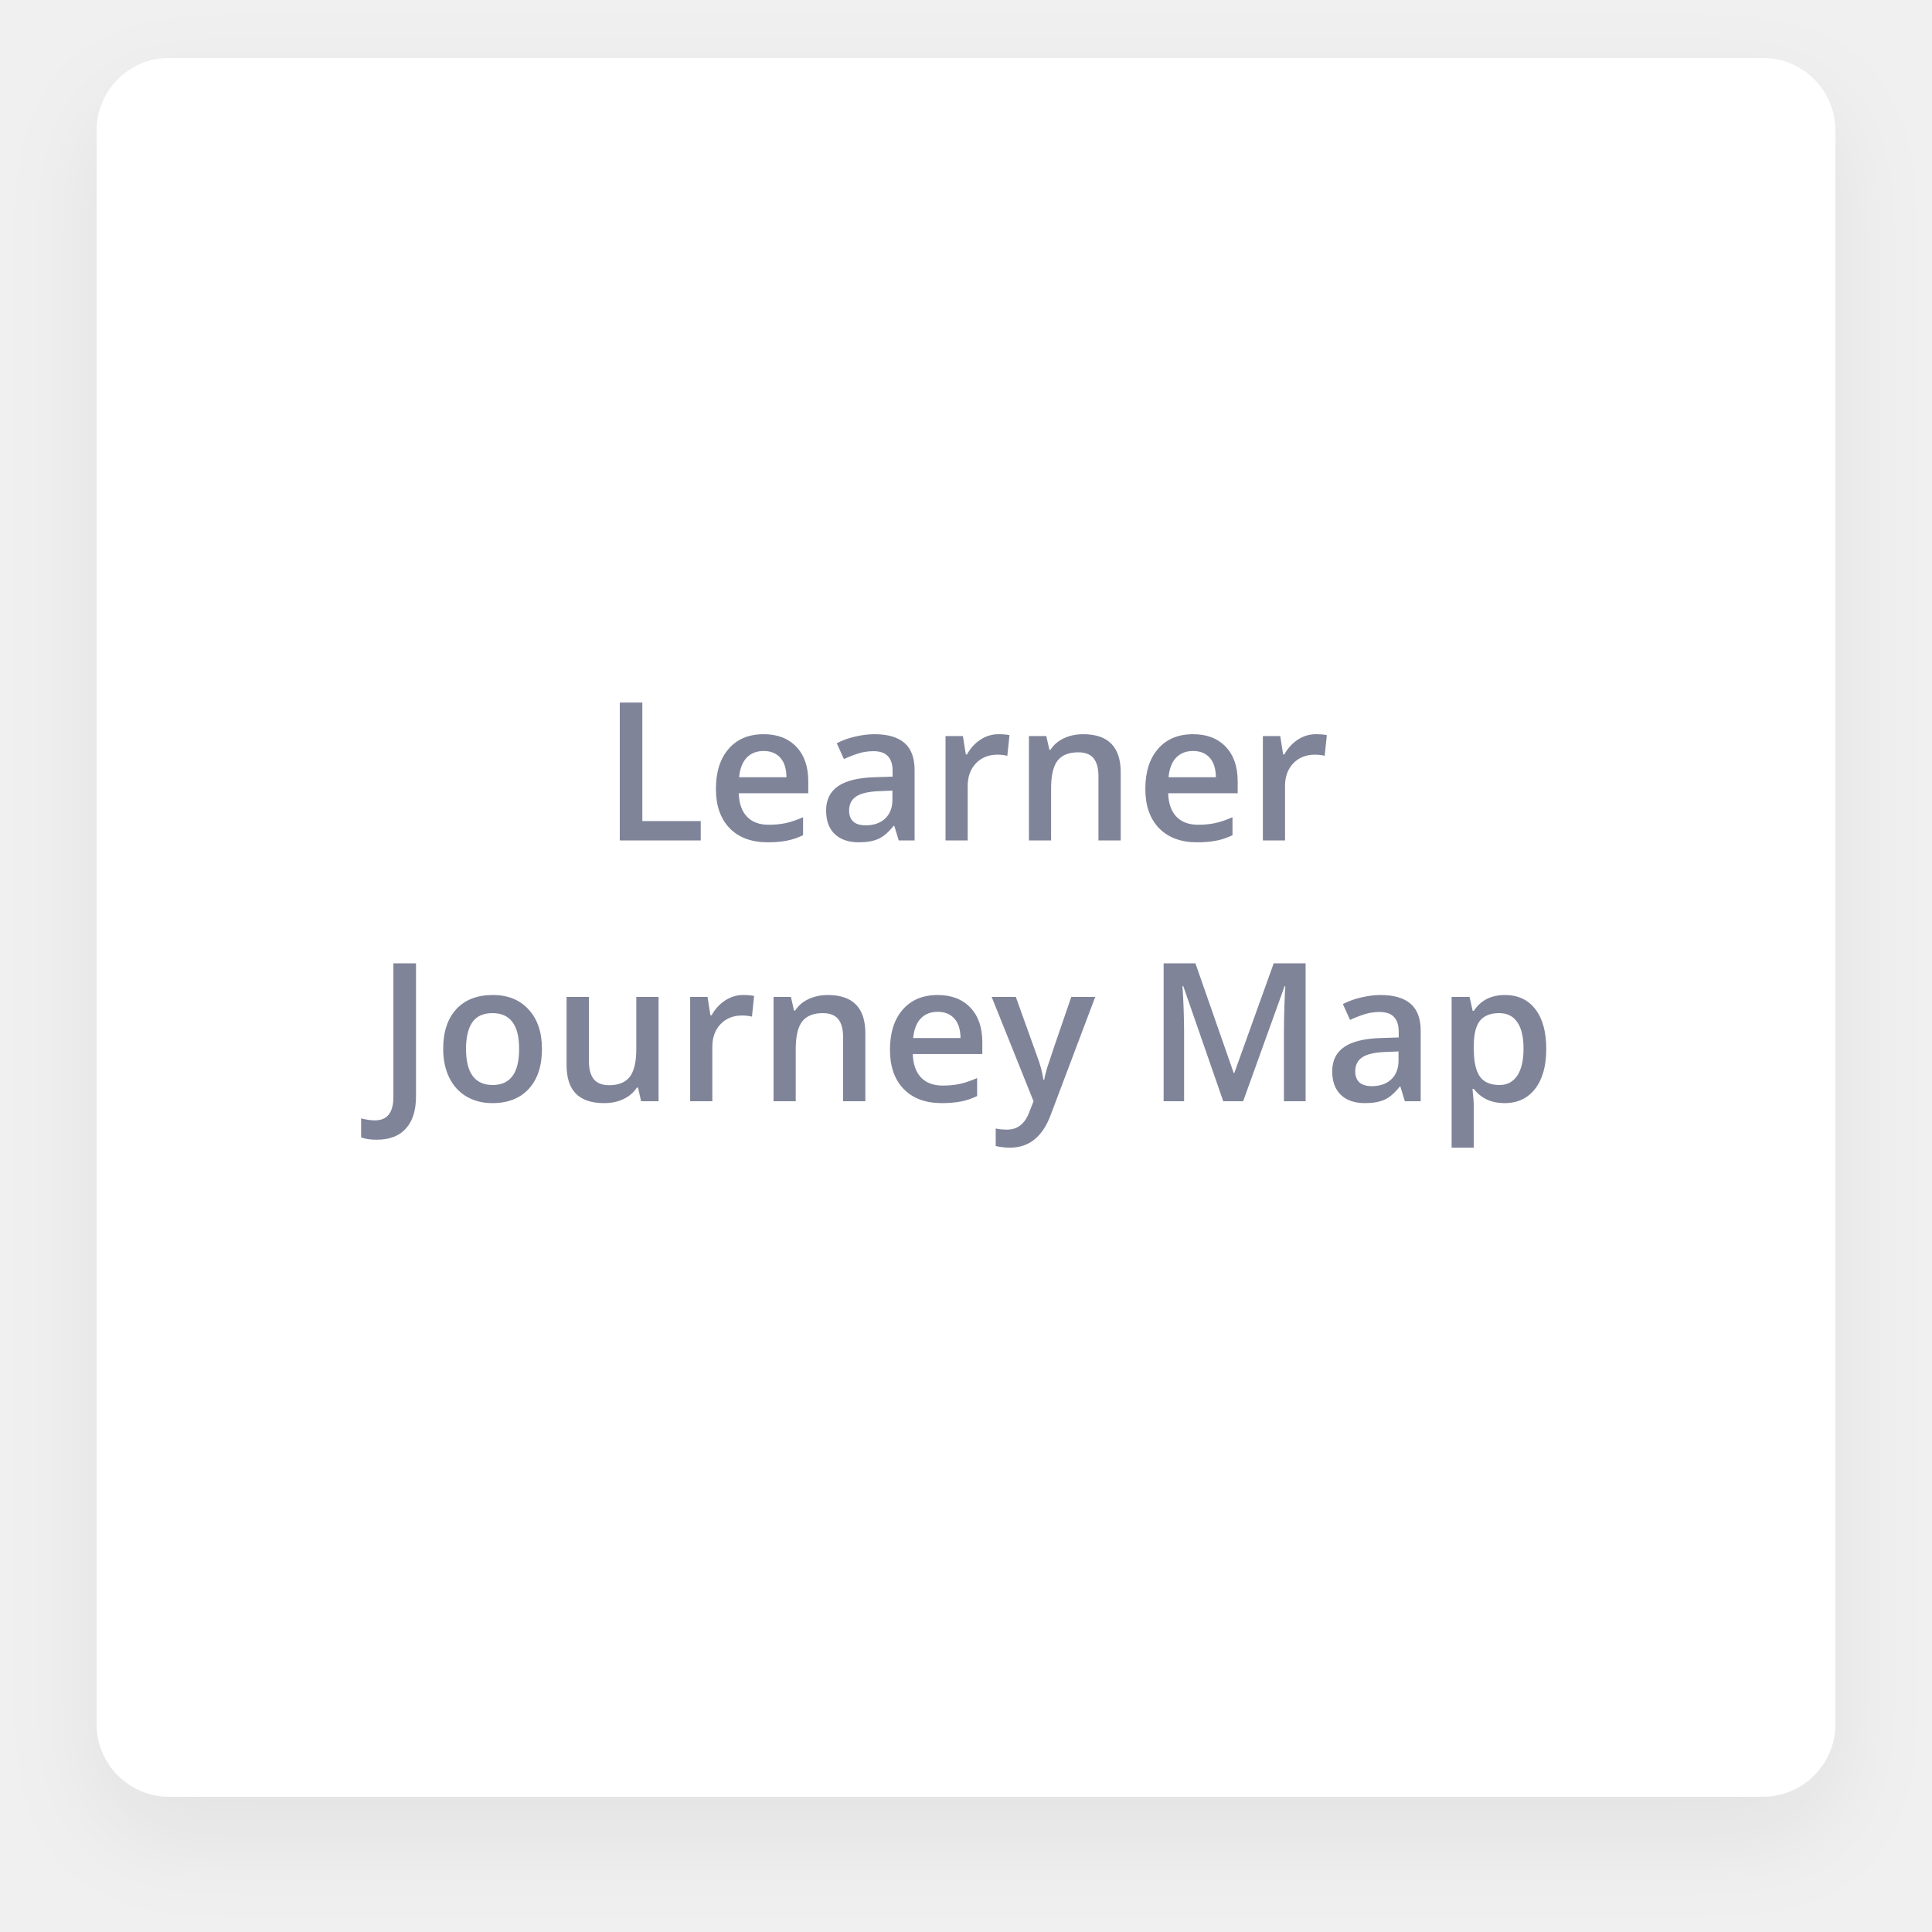
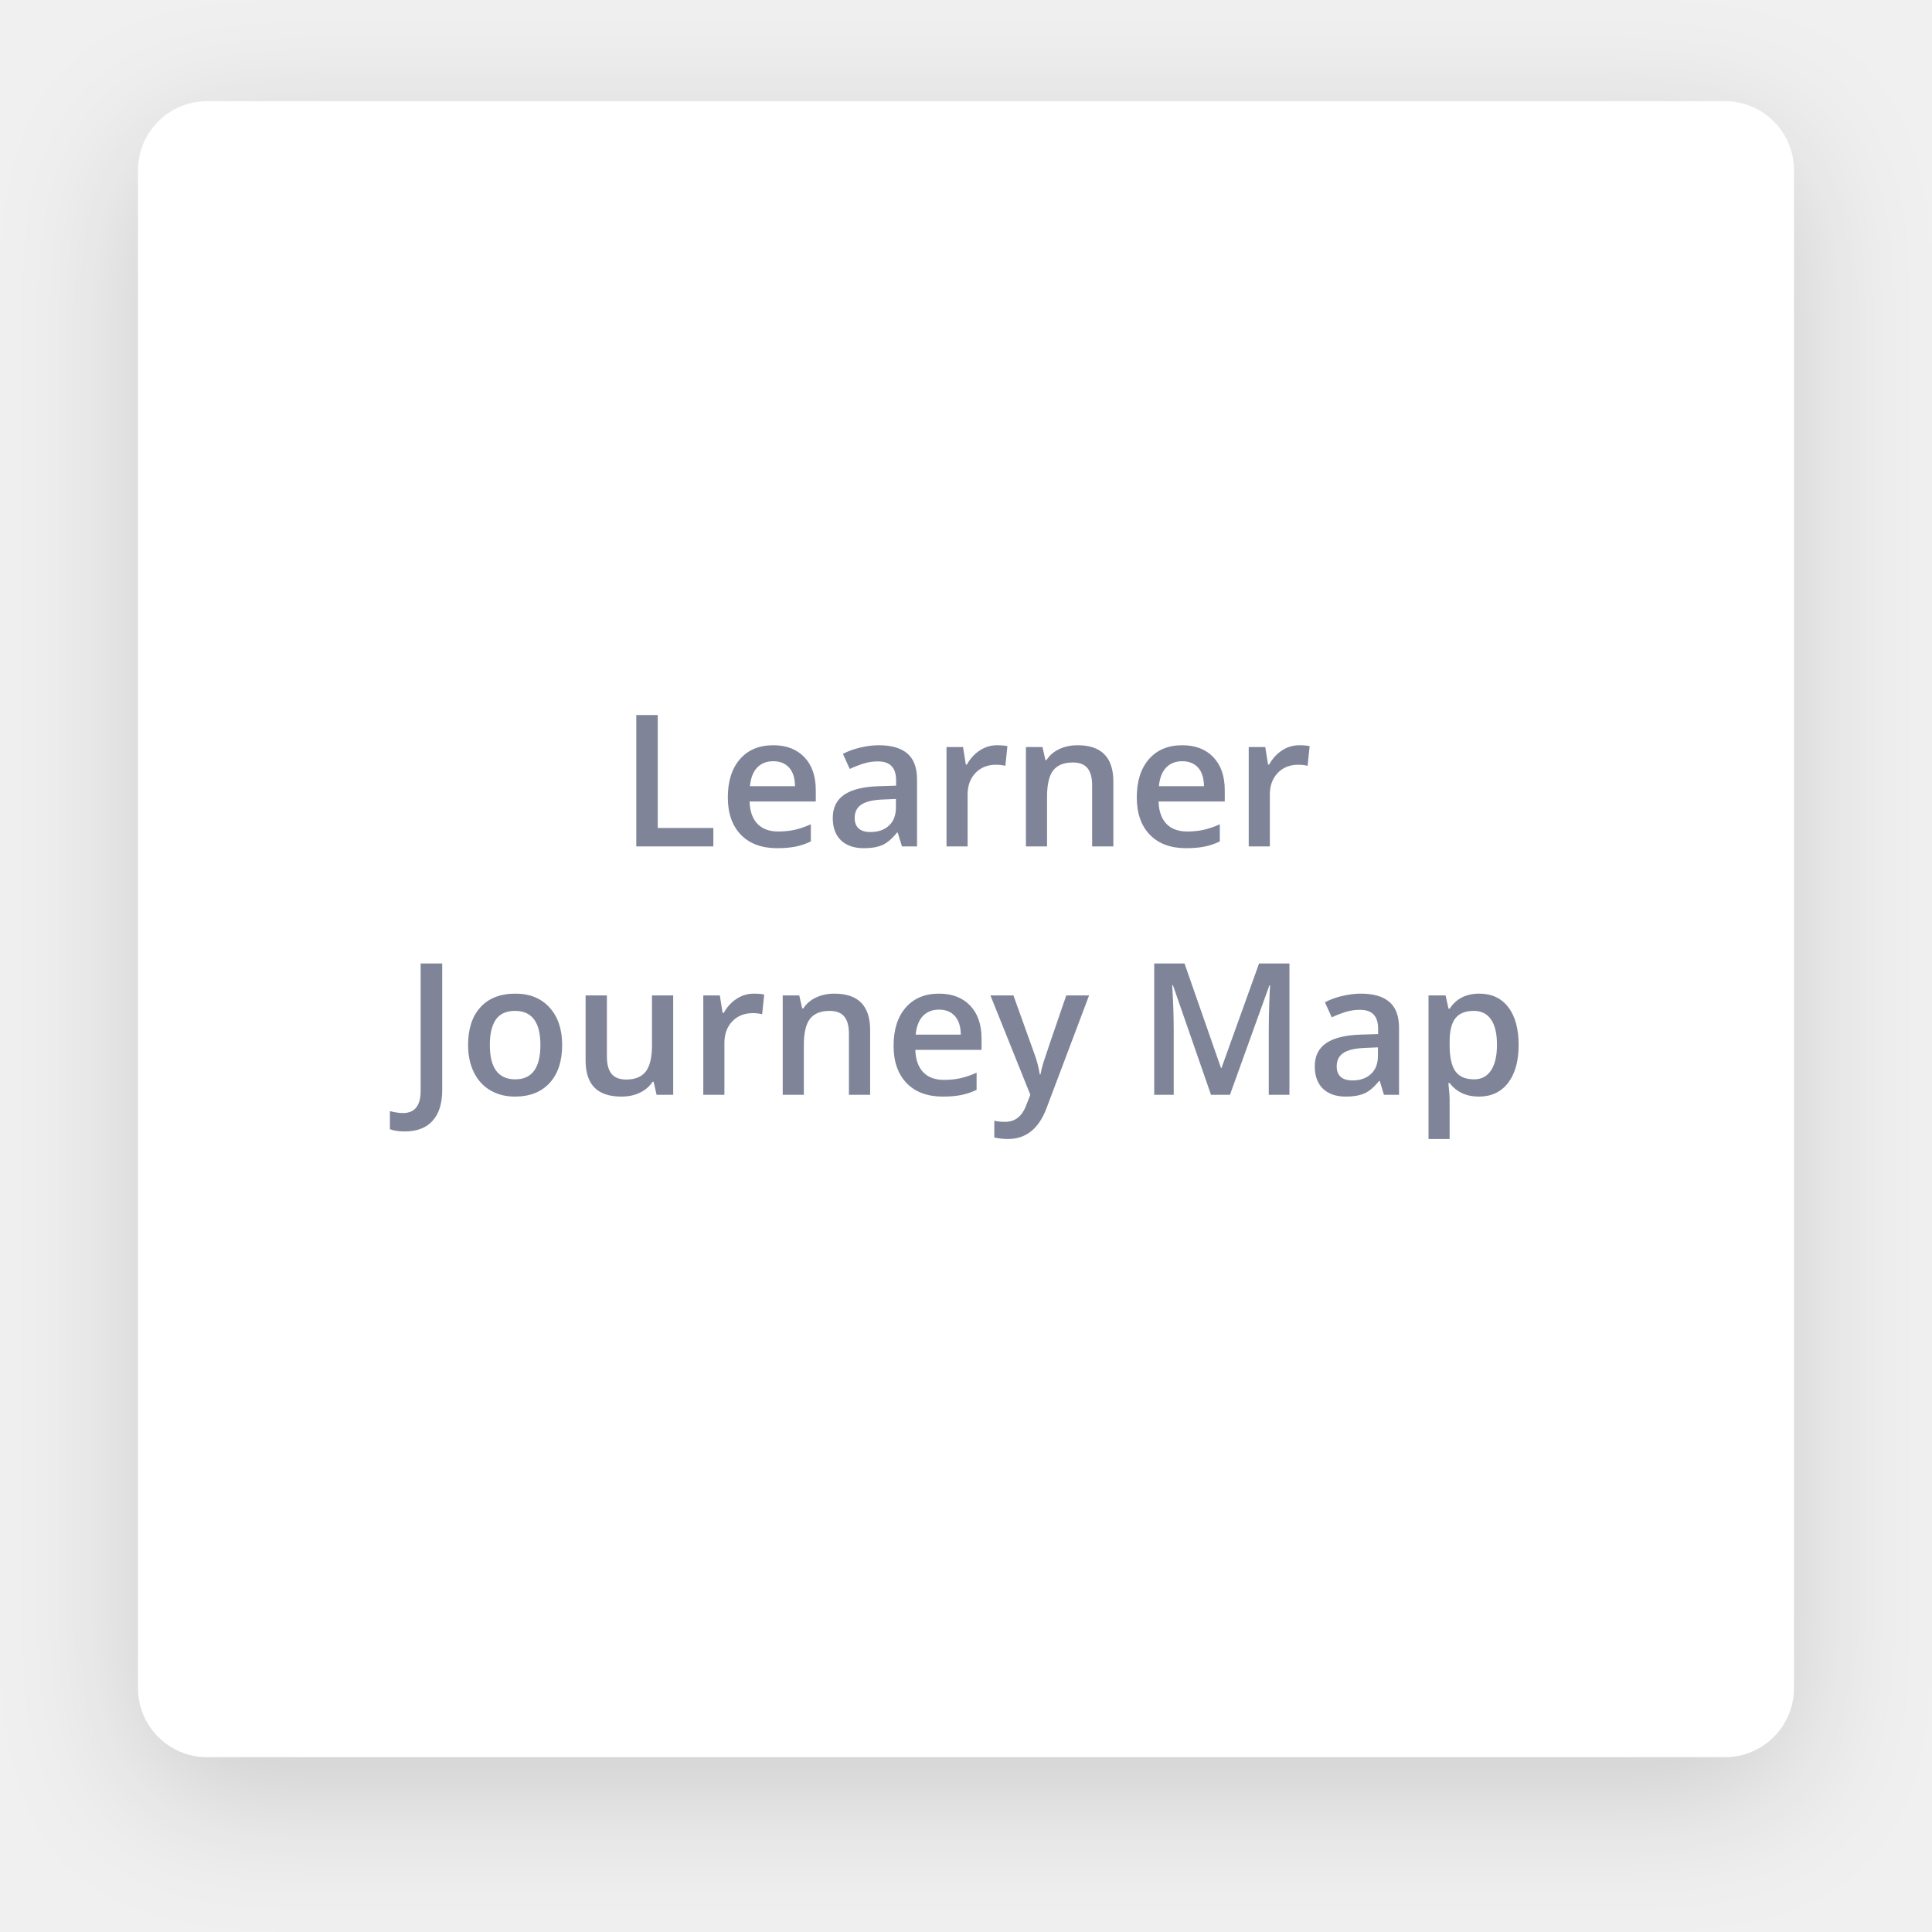
- <svg xmlns="http://www.w3.org/2000/svg" width="200" height="200" viewBox="0 0 200 200" fill="none">
+ <svg xmlns="http://www.w3.org/2000/svg" width="210" height="210" viewBox="0 0 210 210" fill="none">
  <g filter="url(#filter0_d)">
-     <rect x="10" y="6" width="180" height="180" rx="7.509" fill="white" />
-     <path d="M64.16 87V72.723H66.494V84.998H72.539V87H64.16ZM79.473 87.195C77.793 87.195 76.478 86.707 75.527 85.731C74.583 84.747 74.111 83.397 74.111 81.678C74.111 79.913 74.551 78.527 75.43 77.518C76.309 76.508 77.516 76.004 79.053 76.004C80.478 76.004 81.605 76.437 82.432 77.303C83.258 78.169 83.672 79.36 83.672 80.877V82.117H76.475C76.507 83.165 76.79 83.973 77.324 84.539C77.858 85.099 78.61 85.379 79.58 85.379C80.218 85.379 80.811 85.32 81.357 85.203C81.911 85.079 82.503 84.878 83.135 84.598V86.463C82.575 86.73 82.008 86.919 81.436 87.029C80.863 87.14 80.208 87.195 79.473 87.195ZM79.053 77.742C78.324 77.742 77.738 77.973 77.295 78.436C76.859 78.898 76.598 79.572 76.514 80.457H81.416C81.403 79.565 81.188 78.891 80.772 78.436C80.355 77.973 79.782 77.742 79.053 77.742ZM93.037 87L92.578 85.496H92.5C91.979 86.154 91.455 86.603 90.928 86.844C90.4 87.078 89.723 87.195 88.897 87.195C87.835 87.195 87.005 86.909 86.406 86.336C85.814 85.763 85.518 84.953 85.518 83.904C85.518 82.791 85.931 81.951 86.758 81.385C87.585 80.818 88.844 80.509 90.537 80.457L92.402 80.398V79.822C92.402 79.132 92.24 78.618 91.914 78.279C91.595 77.934 91.097 77.762 90.42 77.762C89.867 77.762 89.336 77.843 88.828 78.006C88.32 78.169 87.832 78.361 87.363 78.582L86.621 76.941C87.207 76.635 87.848 76.404 88.545 76.248C89.242 76.085 89.899 76.004 90.518 76.004C91.891 76.004 92.926 76.303 93.623 76.902C94.326 77.501 94.678 78.442 94.678 79.725V87H93.037ZM89.619 85.438C90.453 85.438 91.12 85.206 91.621 84.744C92.129 84.275 92.383 83.621 92.383 82.781V81.844L90.996 81.902C89.915 81.941 89.128 82.124 88.633 82.449C88.144 82.768 87.9 83.26 87.9 83.924C87.9 84.406 88.044 84.78 88.33 85.047C88.617 85.307 89.046 85.438 89.619 85.438ZM103.359 76.004C103.822 76.004 104.202 76.037 104.502 76.102L104.277 78.24C103.952 78.162 103.613 78.123 103.262 78.123C102.344 78.123 101.598 78.422 101.025 79.022C100.459 79.62 100.176 80.398 100.176 81.356V87H97.881V76.199H99.678L99.981 78.103H100.098C100.456 77.459 100.921 76.948 101.494 76.57C102.074 76.193 102.695 76.004 103.359 76.004ZM116.016 87H113.711V80.359C113.711 79.526 113.542 78.904 113.203 78.494C112.871 78.084 112.34 77.879 111.611 77.879C110.641 77.879 109.932 78.165 109.482 78.738C109.033 79.311 108.809 80.272 108.809 81.619V87H106.514V76.199H108.311L108.633 77.615H108.75C109.076 77.101 109.538 76.704 110.137 76.424C110.736 76.144 111.4 76.004 112.129 76.004C114.72 76.004 116.016 77.322 116.016 79.959V87ZM123.926 87.195C122.246 87.195 120.931 86.707 119.98 85.731C119.036 84.747 118.564 83.397 118.564 81.678C118.564 79.913 119.004 78.527 119.883 77.518C120.762 76.508 121.969 76.004 123.506 76.004C124.932 76.004 126.058 76.437 126.885 77.303C127.712 78.169 128.125 79.36 128.125 80.877V82.117H120.928C120.96 83.165 121.243 83.973 121.777 84.539C122.311 85.099 123.063 85.379 124.033 85.379C124.671 85.379 125.264 85.32 125.811 85.203C126.364 85.079 126.956 84.878 127.588 84.598V86.463C127.028 86.73 126.462 86.919 125.889 87.029C125.316 87.14 124.661 87.195 123.926 87.195ZM123.506 77.742C122.777 77.742 122.191 77.973 121.748 78.436C121.312 78.898 121.051 79.572 120.967 80.457H125.869C125.856 79.565 125.641 78.891 125.225 78.436C124.808 77.973 124.235 77.742 123.506 77.742ZM136.211 76.004C136.673 76.004 137.054 76.037 137.354 76.102L137.129 78.24C136.803 78.162 136.465 78.123 136.113 78.123C135.195 78.123 134.45 78.422 133.877 79.022C133.311 79.62 133.027 80.398 133.027 81.356V87H130.732V76.199H132.529L132.832 78.103H132.949C133.307 77.459 133.773 76.948 134.346 76.57C134.925 76.193 135.547 76.004 136.211 76.004ZM38.984 117.984C38.346 117.984 37.812 117.903 37.383 117.74V115.777C37.93 115.914 38.405 115.982 38.809 115.982C40.085 115.982 40.723 115.175 40.723 113.561V99.723H43.066V113.482C43.066 114.941 42.718 116.054 42.022 116.822C41.331 117.597 40.319 117.984 38.984 117.984ZM56.103 108.58C56.103 110.344 55.651 111.721 54.746 112.711C53.841 113.701 52.581 114.195 50.967 114.195C49.958 114.195 49.066 113.967 48.291 113.512C47.516 113.056 46.921 112.402 46.504 111.549C46.087 110.696 45.879 109.706 45.879 108.58C45.879 106.829 46.328 105.462 47.227 104.479C48.125 103.495 49.391 103.004 51.025 103.004C52.588 103.004 53.825 103.508 54.736 104.518C55.648 105.52 56.103 106.874 56.103 108.58ZM48.242 108.58C48.242 111.074 49.163 112.32 51.006 112.32C52.829 112.32 53.74 111.074 53.74 108.58C53.74 106.113 52.822 104.879 50.986 104.879C50.023 104.879 49.323 105.198 48.887 105.836C48.457 106.474 48.242 107.389 48.242 108.58ZM66.367 114L66.045 112.584H65.928C65.609 113.085 65.153 113.479 64.561 113.766C63.975 114.052 63.304 114.195 62.549 114.195C61.24 114.195 60.264 113.87 59.619 113.219C58.975 112.568 58.652 111.581 58.652 110.26V103.199H60.967V109.859C60.967 110.686 61.136 111.308 61.475 111.725C61.813 112.135 62.344 112.34 63.066 112.34C64.03 112.34 64.736 112.053 65.186 111.48C65.641 110.901 65.869 109.934 65.869 108.58V103.199H68.174V114H66.367ZM76.924 103.004C77.386 103.004 77.767 103.036 78.066 103.102L77.842 105.24C77.516 105.162 77.178 105.123 76.826 105.123C75.908 105.123 75.163 105.423 74.59 106.021C74.023 106.62 73.74 107.398 73.74 108.355V114H71.445V103.199H73.242L73.545 105.104H73.662C74.02 104.459 74.486 103.948 75.059 103.57C75.638 103.193 76.26 103.004 76.924 103.004ZM89.58 114H87.275V107.359C87.275 106.526 87.106 105.904 86.768 105.494C86.436 105.084 85.905 104.879 85.176 104.879C84.206 104.879 83.496 105.165 83.047 105.738C82.598 106.311 82.373 107.271 82.373 108.619V114H80.078V103.199H81.875L82.197 104.615H82.314C82.64 104.101 83.102 103.704 83.701 103.424C84.3 103.144 84.964 103.004 85.693 103.004C88.284 103.004 89.58 104.322 89.58 106.959V114ZM97.49 114.195C95.811 114.195 94.495 113.707 93.545 112.73C92.601 111.747 92.129 110.396 92.129 108.678C92.129 106.913 92.568 105.527 93.447 104.518C94.326 103.508 95.534 103.004 97.07 103.004C98.496 103.004 99.622 103.437 100.449 104.303C101.276 105.169 101.689 106.36 101.689 107.877V109.117H94.492C94.525 110.165 94.808 110.973 95.342 111.539C95.876 112.099 96.628 112.379 97.598 112.379C98.236 112.379 98.828 112.32 99.375 112.203C99.928 112.079 100.521 111.878 101.152 111.598V113.463C100.592 113.73 100.026 113.919 99.453 114.029C98.88 114.14 98.226 114.195 97.49 114.195ZM97.07 104.742C96.341 104.742 95.755 104.973 95.312 105.436C94.876 105.898 94.616 106.572 94.531 107.457H99.434C99.421 106.565 99.206 105.891 98.789 105.436C98.372 104.973 97.799 104.742 97.07 104.742ZM102.656 103.199H105.156L107.354 109.322C107.686 110.195 107.907 111.015 108.018 111.783H108.096C108.154 111.425 108.262 110.992 108.418 110.484C108.574 109.97 109.401 107.542 110.898 103.199H113.379L108.76 115.436C107.92 117.682 106.52 118.805 104.561 118.805C104.053 118.805 103.558 118.749 103.076 118.639V116.822C103.421 116.9 103.815 116.939 104.258 116.939C105.365 116.939 106.143 116.298 106.592 115.016L106.992 114L102.656 103.199ZM126.631 114L122.49 102.076H122.412C122.523 103.847 122.578 105.507 122.578 107.057V114H120.459V99.723H123.75L127.715 111.08H127.773L131.855 99.723H135.156V114H132.91V106.939C132.91 106.23 132.926 105.305 132.959 104.166C132.998 103.027 133.031 102.337 133.057 102.096H132.979L128.691 114H126.631ZM145.43 114L144.971 112.496H144.893C144.372 113.154 143.848 113.603 143.32 113.844C142.793 114.078 142.116 114.195 141.289 114.195C140.228 114.195 139.398 113.909 138.799 113.336C138.206 112.763 137.91 111.952 137.91 110.904C137.91 109.791 138.324 108.951 139.15 108.385C139.977 107.818 141.237 107.509 142.93 107.457L144.795 107.398V106.822C144.795 106.132 144.632 105.618 144.307 105.279C143.988 104.934 143.49 104.762 142.812 104.762C142.259 104.762 141.729 104.843 141.221 105.006C140.713 105.169 140.225 105.361 139.756 105.582L139.014 103.941C139.6 103.635 140.241 103.404 140.938 103.248C141.634 103.085 142.292 103.004 142.91 103.004C144.284 103.004 145.319 103.303 146.016 103.902C146.719 104.501 147.07 105.442 147.07 106.725V114H145.43ZM142.012 112.438C142.845 112.438 143.512 112.206 144.014 111.744C144.521 111.275 144.775 110.621 144.775 109.781V108.844L143.389 108.902C142.308 108.941 141.52 109.124 141.025 109.449C140.537 109.768 140.293 110.26 140.293 110.924C140.293 111.406 140.436 111.78 140.723 112.047C141.009 112.307 141.439 112.438 142.012 112.438ZM155.752 114.195C154.385 114.195 153.324 113.704 152.568 112.721H152.432C152.523 113.632 152.568 114.186 152.568 114.381V118.805H150.273V103.199H152.129C152.181 103.401 152.288 103.883 152.451 104.645H152.568C153.285 103.551 154.359 103.004 155.791 103.004C157.139 103.004 158.187 103.492 158.936 104.469C159.691 105.445 160.068 106.816 160.068 108.58C160.068 110.344 159.684 111.721 158.916 112.711C158.154 113.701 157.1 114.195 155.752 114.195ZM155.195 104.879C154.284 104.879 153.617 105.146 153.193 105.68C152.777 106.214 152.568 107.066 152.568 108.238V108.58C152.568 109.895 152.777 110.849 153.193 111.441C153.61 112.027 154.29 112.32 155.234 112.32C156.029 112.32 156.641 111.995 157.07 111.344C157.5 110.693 157.715 109.765 157.715 108.561C157.715 107.35 157.5 106.435 157.07 105.816C156.647 105.191 156.022 104.879 155.195 104.879Z" fill="#7F8499" />
+     <rect x="15" y="11" width="180" height="180" rx="7.509" fill="white" />
+     <path d="M69.16 92V77.723H71.494V89.998H77.539V92H69.16ZM84.473 92.195C82.793 92.195 81.478 91.707 80.527 90.731C79.583 89.747 79.111 88.397 79.111 86.678C79.111 84.913 79.551 83.527 80.43 82.518C81.309 81.508 82.516 81.004 84.053 81.004C85.478 81.004 86.605 81.437 87.432 82.303C88.258 83.169 88.672 84.36 88.672 85.877V87.117H81.475C81.507 88.165 81.79 88.973 82.324 89.539C82.858 90.099 83.61 90.379 84.58 90.379C85.218 90.379 85.811 90.32 86.357 90.203C86.911 90.079 87.503 89.878 88.135 89.598V91.463C87.575 91.73 87.008 91.919 86.436 92.029C85.863 92.14 85.208 92.195 84.473 92.195ZM84.053 82.742C83.324 82.742 82.738 82.973 82.295 83.436C81.859 83.898 81.598 84.572 81.514 85.457H86.416C86.403 84.565 86.188 83.891 85.772 83.436C85.355 82.973 84.782 82.742 84.053 82.742ZM98.037 92L97.578 90.496H97.5C96.979 91.154 96.455 91.603 95.928 91.844C95.4 92.078 94.723 92.195 93.897 92.195C92.835 92.195 92.005 91.909 91.406 91.336C90.814 90.763 90.518 89.953 90.518 88.904C90.518 87.791 90.931 86.951 91.758 86.385C92.585 85.818 93.844 85.509 95.537 85.457L97.402 85.398V84.822C97.402 84.132 97.24 83.618 96.914 83.279C96.595 82.934 96.097 82.762 95.42 82.762C94.867 82.762 94.336 82.843 93.828 83.006C93.32 83.169 92.832 83.361 92.363 83.582L91.621 81.941C92.207 81.635 92.848 81.404 93.545 81.248C94.242 81.085 94.899 81.004 95.518 81.004C96.891 81.004 97.926 81.303 98.623 81.902C99.326 82.501 99.678 83.442 99.678 84.725V92H98.037ZM94.619 90.438C95.453 90.438 96.12 90.206 96.621 89.744C97.129 89.275 97.383 88.621 97.383 87.781V86.844L95.996 86.902C94.915 86.941 94.128 87.124 93.633 87.449C93.144 87.768 92.9 88.26 92.9 88.924C92.9 89.406 93.044 89.78 93.33 90.047C93.617 90.307 94.046 90.438 94.619 90.438ZM108.359 81.004C108.822 81.004 109.202 81.037 109.502 81.102L109.277 83.24C108.952 83.162 108.613 83.123 108.262 83.123C107.344 83.123 106.598 83.422 106.025 84.022C105.459 84.62 105.176 85.398 105.176 86.356V92H102.881V81.199H104.678L104.98 83.103H105.098C105.456 82.459 105.921 81.948 106.494 81.57C107.074 81.193 107.695 81.004 108.359 81.004ZM121.016 92H118.711V85.359C118.711 84.526 118.542 83.904 118.203 83.494C117.871 83.084 117.34 82.879 116.611 82.879C115.641 82.879 114.932 83.165 114.482 83.738C114.033 84.311 113.809 85.272 113.809 86.619V92H111.514V81.199H113.311L113.633 82.615H113.75C114.076 82.101 114.538 81.704 115.137 81.424C115.736 81.144 116.4 81.004 117.129 81.004C119.72 81.004 121.016 82.322 121.016 84.959V92ZM128.926 92.195C127.246 92.195 125.931 91.707 124.98 90.731C124.036 89.747 123.564 88.397 123.564 86.678C123.564 84.913 124.004 83.527 124.883 82.518C125.762 81.508 126.969 81.004 128.506 81.004C129.932 81.004 131.058 81.437 131.885 82.303C132.712 83.169 133.125 84.36 133.125 85.877V87.117H125.928C125.96 88.165 126.243 88.973 126.777 89.539C127.311 90.099 128.063 90.379 129.033 90.379C129.671 90.379 130.264 90.32 130.811 90.203C131.364 90.079 131.956 89.878 132.588 89.598V91.463C132.028 91.73 131.462 91.919 130.889 92.029C130.316 92.14 129.661 92.195 128.926 92.195ZM128.506 82.742C127.777 82.742 127.191 82.973 126.748 83.436C126.312 83.898 126.051 84.572 125.967 85.457H130.869C130.856 84.565 130.641 83.891 130.225 83.436C129.808 82.973 129.235 82.742 128.506 82.742ZM141.211 81.004C141.673 81.004 142.054 81.037 142.354 81.102L142.129 83.24C141.803 83.162 141.465 83.123 141.113 83.123C140.195 83.123 139.45 83.422 138.877 84.022C138.311 84.62 138.027 85.398 138.027 86.356V92H135.732V81.199H137.529L137.832 83.103H137.949C138.307 82.459 138.773 81.948 139.346 81.57C139.925 81.193 140.547 81.004 141.211 81.004ZM43.984 122.984C43.346 122.984 42.812 122.903 42.383 122.74V120.777C42.93 120.914 43.405 120.982 43.809 120.982C45.085 120.982 45.723 120.175 45.723 118.561V104.723H48.066V118.482C48.066 119.941 47.718 121.054 47.022 121.822C46.331 122.597 45.319 122.984 43.984 122.984ZM61.103 113.58C61.103 115.344 60.651 116.721 59.746 117.711C58.841 118.701 57.581 119.195 55.967 119.195C54.958 119.195 54.066 118.967 53.291 118.512C52.516 118.056 51.921 117.402 51.504 116.549C51.087 115.696 50.879 114.706 50.879 113.58C50.879 111.829 51.328 110.462 52.227 109.479C53.125 108.495 54.391 108.004 56.025 108.004C57.588 108.004 58.825 108.508 59.736 109.518C60.648 110.52 61.103 111.874 61.103 113.58ZM53.242 113.58C53.242 116.074 54.163 117.32 56.006 117.32C57.829 117.32 58.74 116.074 58.74 113.58C58.74 111.113 57.822 109.879 55.986 109.879C55.023 109.879 54.323 110.198 53.887 110.836C53.457 111.474 53.242 112.389 53.242 113.58ZM71.367 119L71.045 117.584H70.928C70.609 118.085 70.153 118.479 69.561 118.766C68.975 119.052 68.304 119.195 67.549 119.195C66.24 119.195 65.264 118.87 64.619 118.219C63.975 117.568 63.652 116.581 63.652 115.26V108.199H65.967V114.859C65.967 115.686 66.136 116.308 66.475 116.725C66.813 117.135 67.344 117.34 68.066 117.34C69.03 117.34 69.736 117.053 70.186 116.48C70.641 115.901 70.869 114.934 70.869 113.58V108.199H73.174V119H71.367ZM81.924 108.004C82.386 108.004 82.767 108.036 83.066 108.102L82.842 110.24C82.516 110.162 82.178 110.123 81.826 110.123C80.908 110.123 80.163 110.423 79.59 111.021C79.023 111.62 78.74 112.398 78.74 113.355V119H76.445V108.199H78.242L78.545 110.104H78.662C79.02 109.459 79.486 108.948 80.059 108.57C80.638 108.193 81.26 108.004 81.924 108.004ZM94.58 119H92.275V112.359C92.275 111.526 92.106 110.904 91.768 110.494C91.436 110.084 90.905 109.879 90.176 109.879C89.206 109.879 88.496 110.165 88.047 110.738C87.598 111.311 87.373 112.271 87.373 113.619V119H85.078V108.199H86.875L87.197 109.615H87.314C87.64 109.101 88.102 108.704 88.701 108.424C89.3 108.144 89.964 108.004 90.693 108.004C93.284 108.004 94.58 109.322 94.58 111.959V119ZM102.49 119.195C100.811 119.195 99.495 118.707 98.545 117.73C97.601 116.747 97.129 115.396 97.129 113.678C97.129 111.913 97.568 110.527 98.447 109.518C99.326 108.508 100.534 108.004 102.07 108.004C103.496 108.004 104.622 108.437 105.449 109.303C106.276 110.169 106.689 111.36 106.689 112.877V114.117H99.492C99.525 115.165 99.808 115.973 100.342 116.539C100.876 117.099 101.628 117.379 102.598 117.379C103.236 117.379 103.828 117.32 104.375 117.203C104.928 117.079 105.521 116.878 106.152 116.598V118.463C105.592 118.73 105.026 118.919 104.453 119.029C103.88 119.14 103.226 119.195 102.49 119.195ZM102.07 109.742C101.341 109.742 100.755 109.973 100.312 110.436C99.876 110.898 99.616 111.572 99.531 112.457H104.434C104.421 111.565 104.206 110.891 103.789 110.436C103.372 109.973 102.799 109.742 102.07 109.742ZM107.656 108.199H110.156L112.354 114.322C112.686 115.195 112.907 116.015 113.018 116.783H113.096C113.154 116.425 113.262 115.992 113.418 115.484C113.574 114.97 114.401 112.542 115.898 108.199H118.379L113.76 120.436C112.92 122.682 111.52 123.805 109.561 123.805C109.053 123.805 108.558 123.749 108.076 123.639V121.822C108.421 121.9 108.815 121.939 109.258 121.939C110.365 121.939 111.143 121.298 111.592 120.016L111.992 119L107.656 108.199ZM131.631 119L127.49 107.076H127.412C127.523 108.847 127.578 110.507 127.578 112.057V119H125.459V104.723H128.75L132.715 116.08H132.773L136.855 104.723H140.156V119H137.91V111.939C137.91 111.23 137.926 110.305 137.959 109.166C137.998 108.027 138.031 107.337 138.057 107.096H137.979L133.691 119H131.631ZM150.43 119L149.971 117.496H149.893C149.372 118.154 148.848 118.603 148.32 118.844C147.793 119.078 147.116 119.195 146.289 119.195C145.228 119.195 144.398 118.909 143.799 118.336C143.206 117.763 142.91 116.952 142.91 115.904C142.91 114.791 143.324 113.951 144.15 113.385C144.977 112.818 146.237 112.509 147.93 112.457L149.795 112.398V111.822C149.795 111.132 149.632 110.618 149.307 110.279C148.988 109.934 148.49 109.762 147.812 109.762C147.259 109.762 146.729 109.843 146.221 110.006C145.713 110.169 145.225 110.361 144.756 110.582L144.014 108.941C144.6 108.635 145.241 108.404 145.938 108.248C146.634 108.085 147.292 108.004 147.91 108.004C149.284 108.004 150.319 108.303 151.016 108.902C151.719 109.501 152.07 110.442 152.07 111.725V119H150.43ZM147.012 117.438C147.845 117.438 148.512 117.206 149.014 116.744C149.521 116.275 149.775 115.621 149.775 114.781V113.844L148.389 113.902C147.308 113.941 146.52 114.124 146.025 114.449C145.537 114.768 145.293 115.26 145.293 115.924C145.293 116.406 145.436 116.78 145.723 117.047C146.009 117.307 146.439 117.438 147.012 117.438ZM160.752 119.195C159.385 119.195 158.324 118.704 157.568 117.721H157.432C157.523 118.632 157.568 119.186 157.568 119.381V123.805H155.273V108.199H157.129C157.181 108.401 157.288 108.883 157.451 109.645H157.568C158.285 108.551 159.359 108.004 160.791 108.004C162.139 108.004 163.187 108.492 163.936 109.469C164.691 110.445 165.068 111.816 165.068 113.58C165.068 115.344 164.684 116.721 163.916 117.711C163.154 118.701 162.1 119.195 160.752 119.195ZM160.195 109.879C159.284 109.879 158.617 110.146 158.193 110.68C157.777 111.214 157.568 112.066 157.568 113.238V113.58C157.568 114.895 157.777 115.849 158.193 116.441C158.61 117.027 159.29 117.32 160.234 117.32C161.029 117.32 161.641 116.995 162.07 116.344C162.5 115.693 162.715 114.765 162.715 113.561C162.715 112.35 162.5 111.435 162.07 110.816C161.647 110.191 161.022 109.879 160.195 109.879Z" fill="#7F8499" />
  </g>
  <defs>
-     <filter id="filter0_d" x="0" y="0" width="200" height="200" filterUnits="userSpaceOnUse" color-interpolation-filters="sRGB">
+     <filter id="filter0_d" x="0" y="0" width="210" height="210" filterUnits="userSpaceOnUse" color-interpolation-filters="sRGB">
      <feFlood flood-opacity="0" result="BackgroundImageFix" />
      <feColorMatrix in="SourceAlpha" type="matrix" values="0 0 0 0 0 0 0 0 0 0 0 0 0 0 0 0 0 0 127 0" />
      <feOffset dy="4" />
-       <feGaussianBlur stdDeviation="5" />
-       <feColorMatrix type="matrix" values="0 0 0 0 0 0 0 0 0 0 0 0 0 0 0 0 0 0 0.06 0" />
+       <feGaussianBlur stdDeviation="7.5" />
+       <feColorMatrix type="matrix" values="0 0 0 0 0 0 0 0 0 0 0 0 0 0 0 0 0 0 0.15 0" />
      <feBlend mode="normal" in2="BackgroundImageFix" result="effect1_dropShadow" />
      <feBlend mode="normal" in="SourceGraphic" in2="effect1_dropShadow" result="shape" />
    </filter>
  </defs>
</svg>
